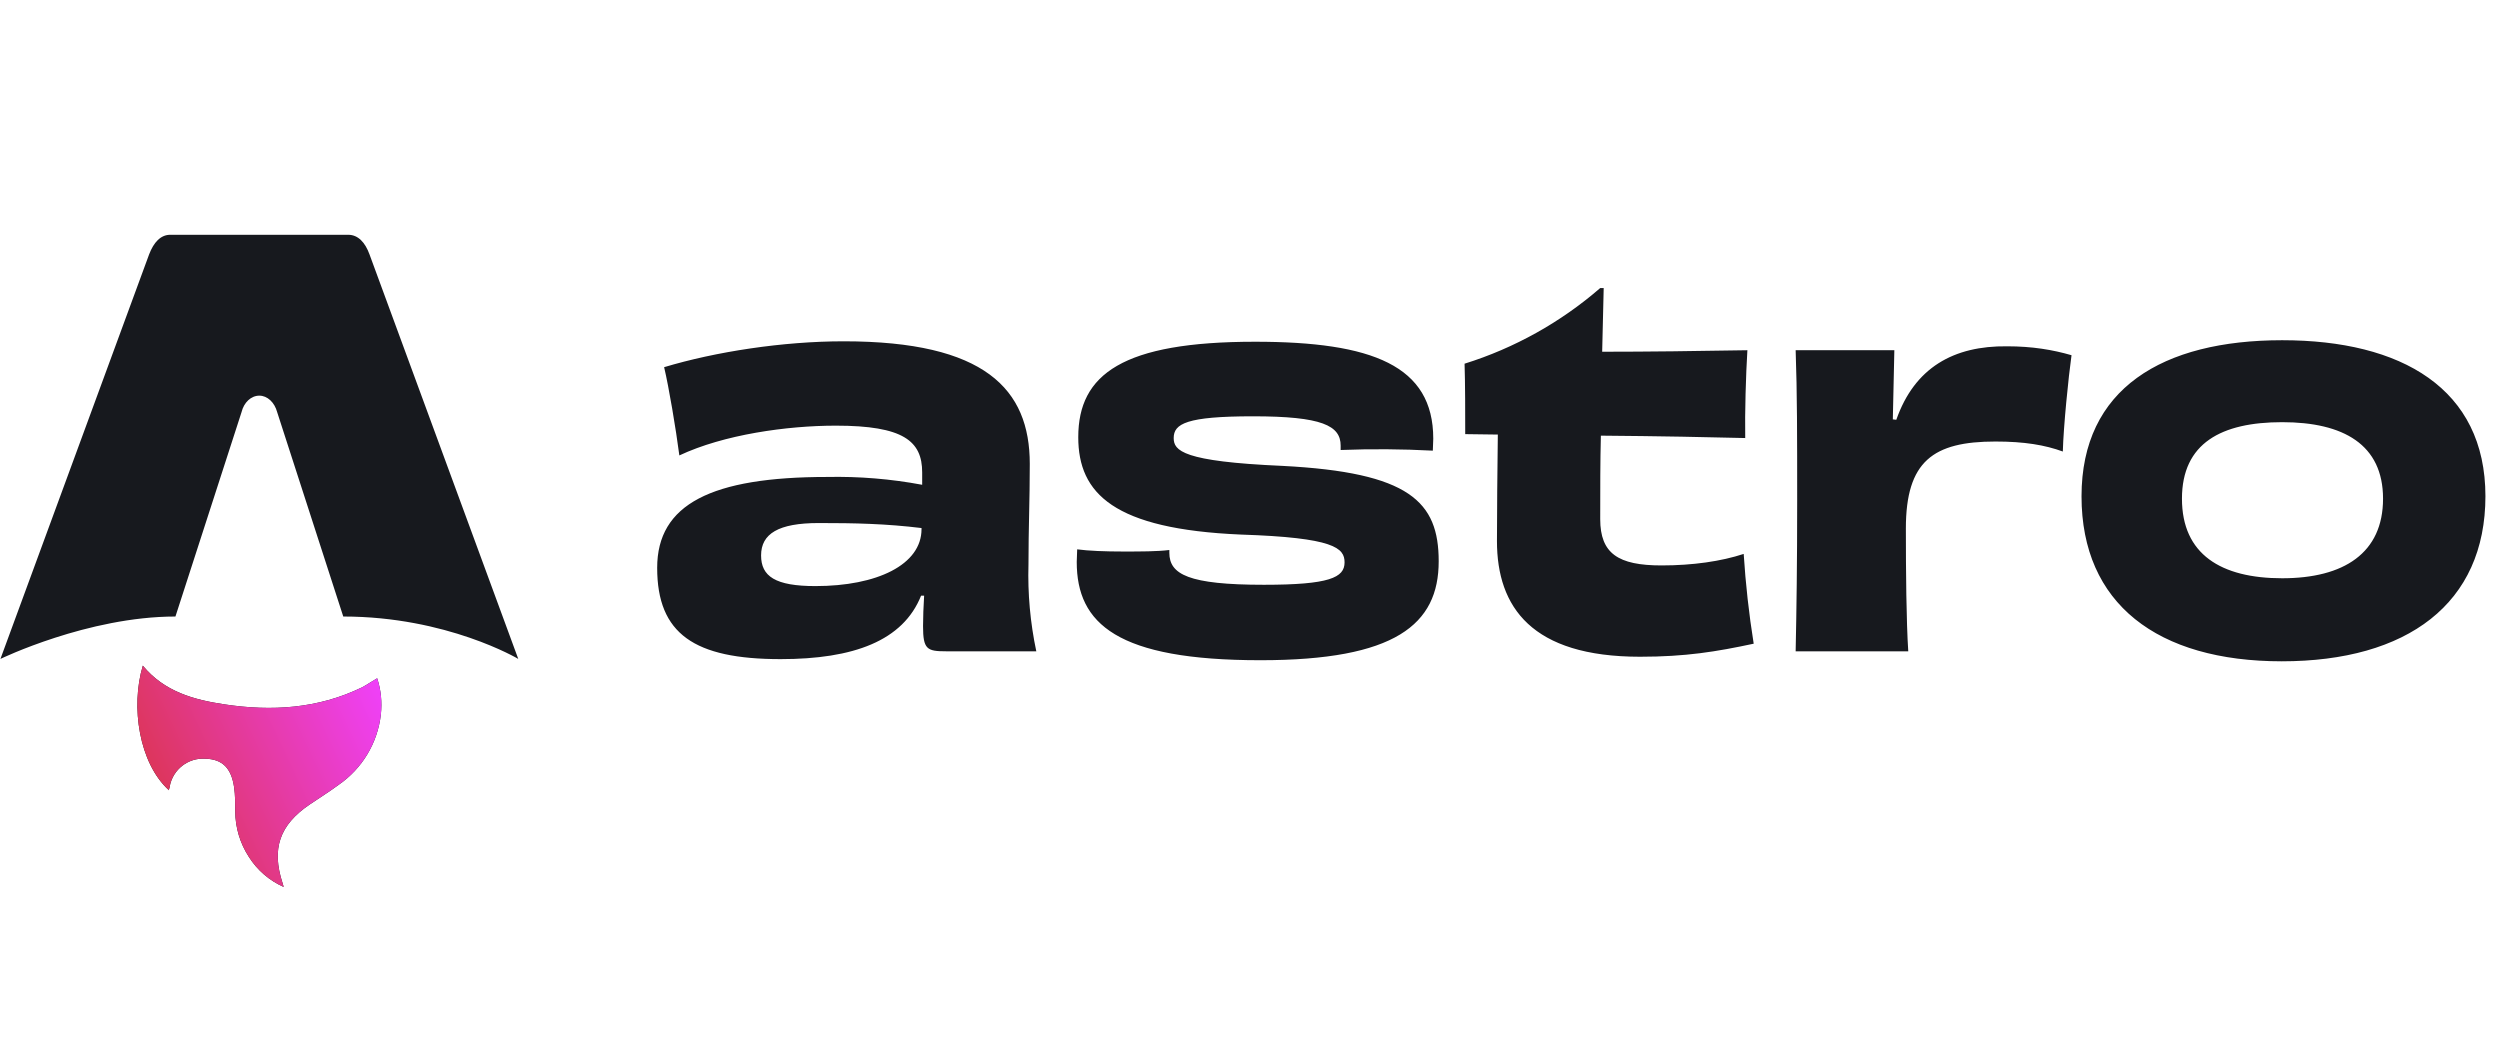
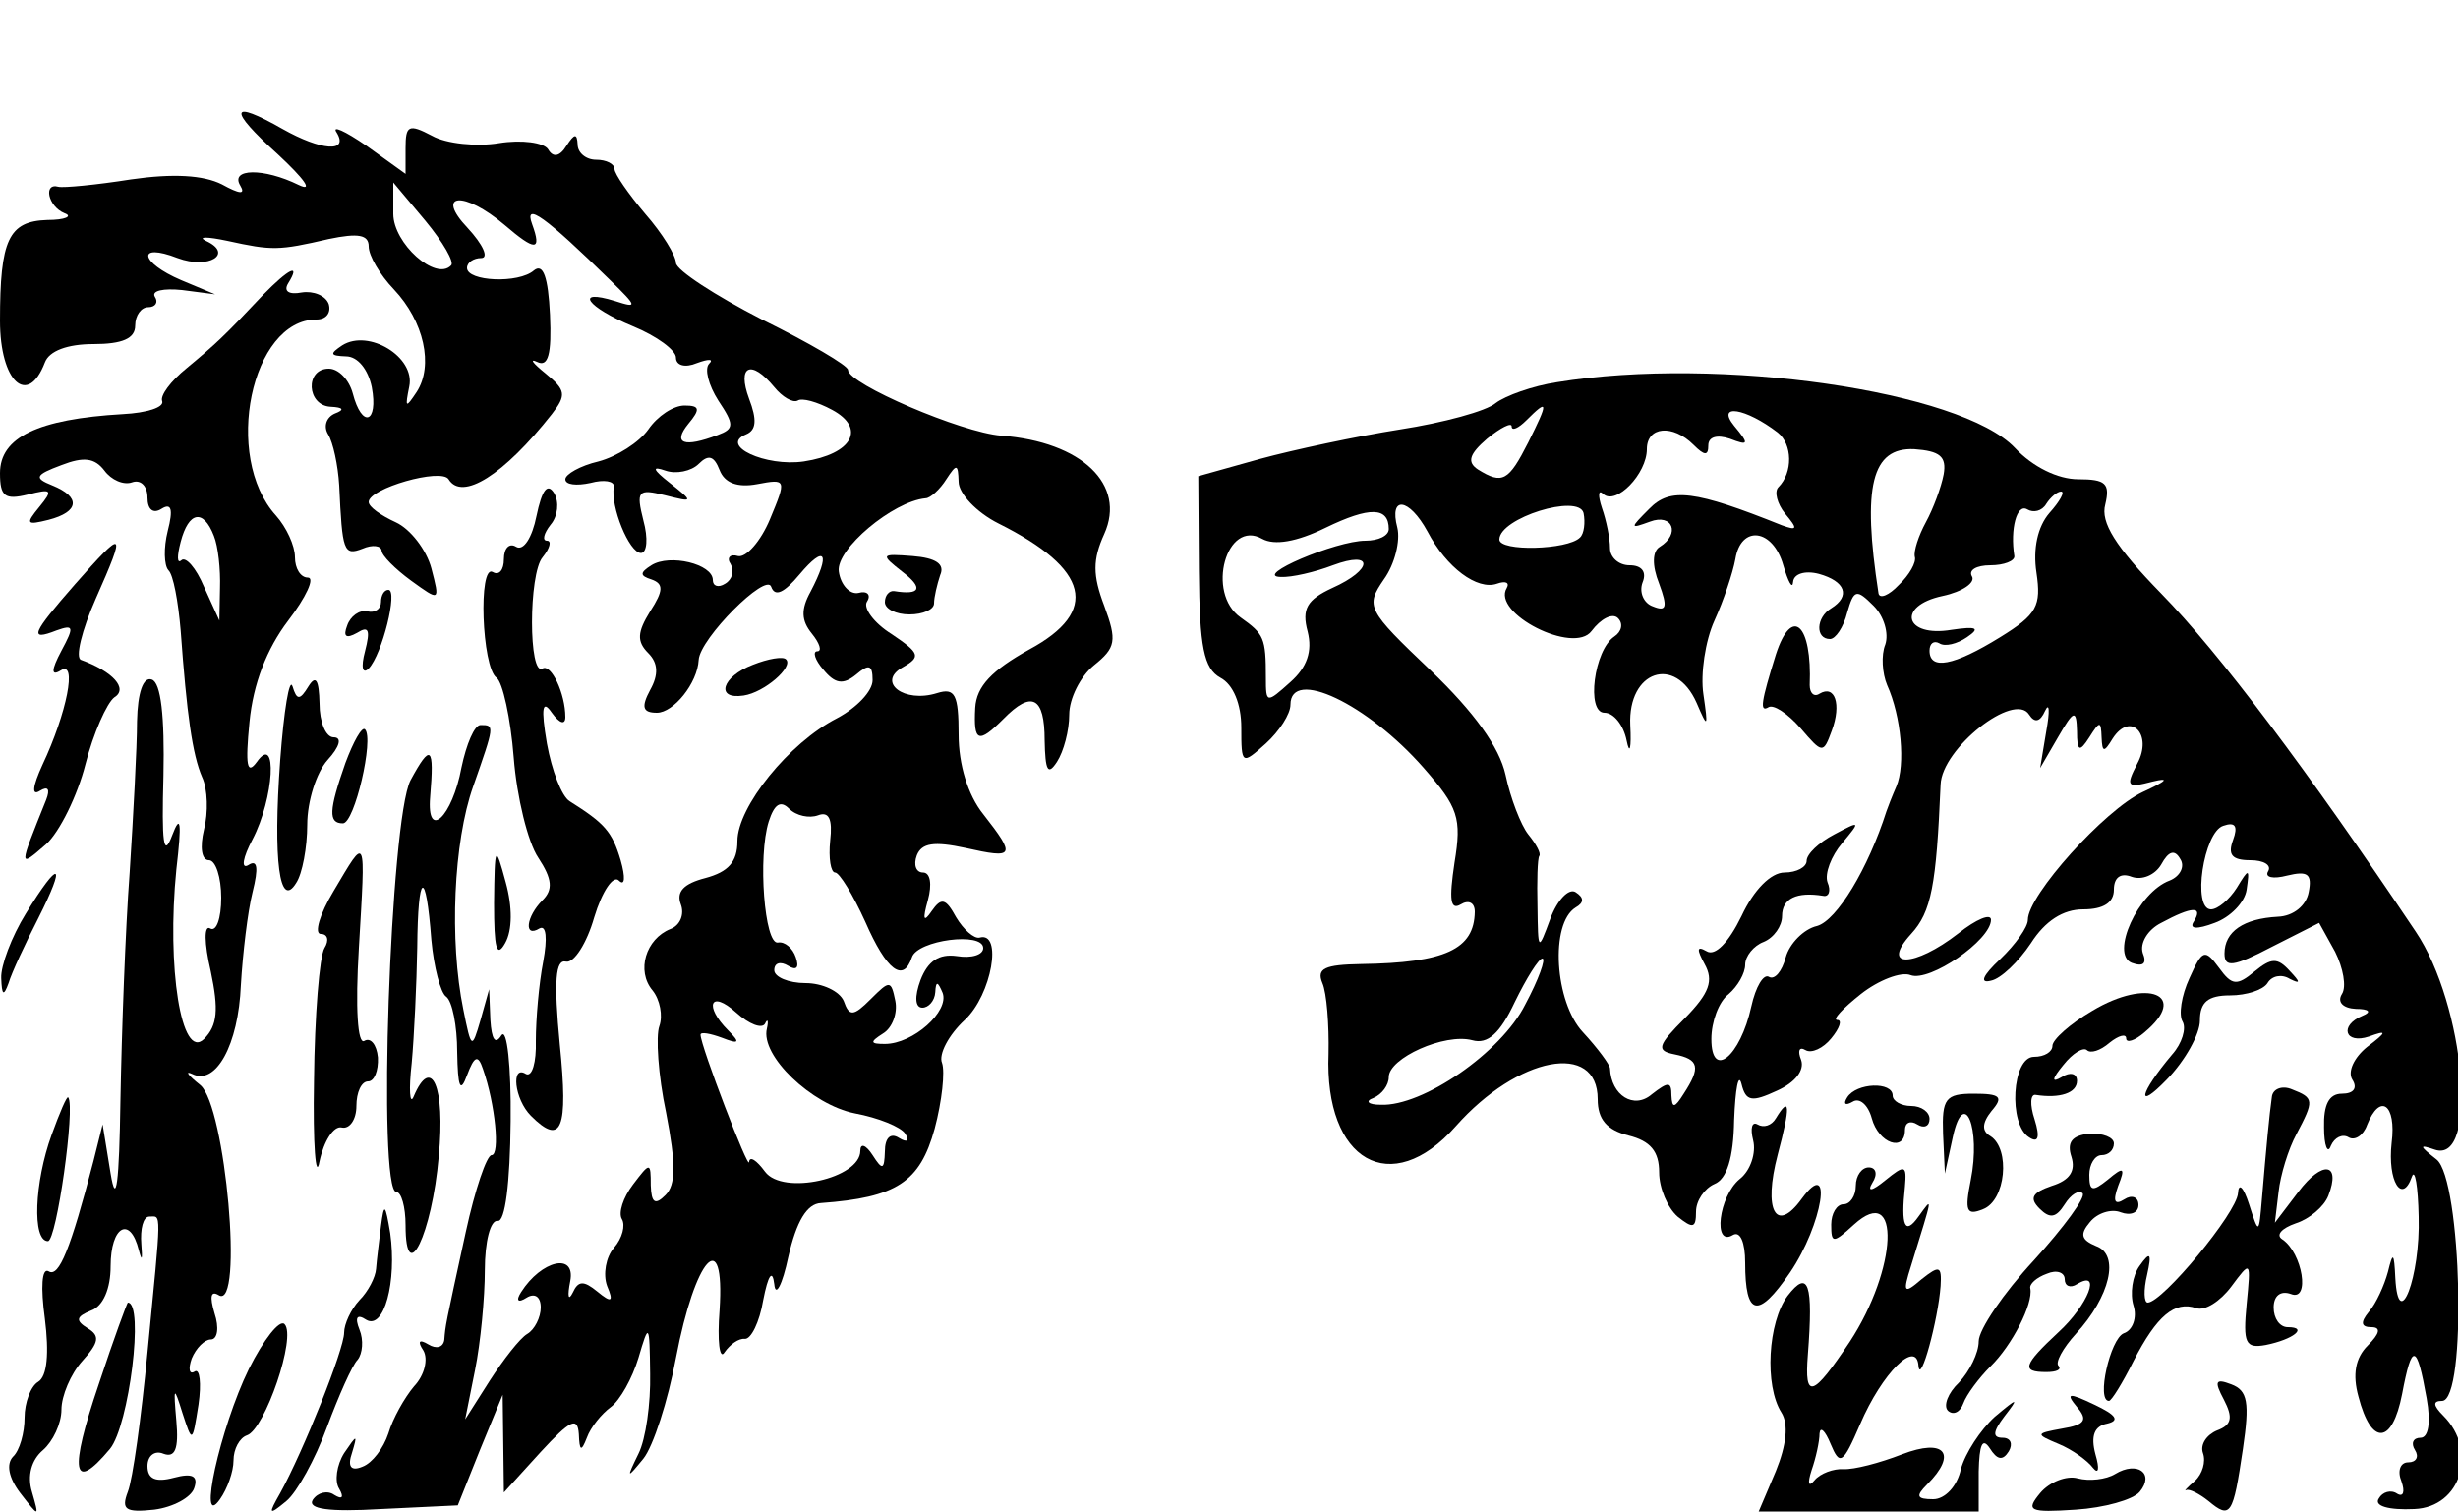
- <svg xmlns="http://www.w3.org/2000/svg" fill="none" width="115" height="48">
-   <path fill="#17191E" d="M7.77 36.35C6.4 35.11 6 32.51 6.57 30.62c.99 1.2 2.35 1.57 3.75 1.78 2.18.33 4.31.2 6.33-.78.23-.12.44-.27.7-.42.18.55.23 1.1.17 1.67a4.56 4.56 0 0 1-1.94 3.23c-.43.32-.9.61-1.34.91-1.38.94-1.76 2.03-1.24 3.62l.05.17a3.63 3.63 0 0 1-1.6-1.38 3.87 3.87 0 0 1-.63-2.1c0-.37 0-.74-.05-1.1-.13-.9-.55-1.3-1.33-1.32a1.56 1.56 0 0 0-1.63 1.26c0 .06-.03.12-.05.2Z" />
-   <path fill="url(#a)" d="M7.77 36.35C6.4 35.11 6 32.51 6.57 30.62c.99 1.2 2.35 1.57 3.75 1.78 2.18.33 4.31.2 6.33-.78.23-.12.44-.27.7-.42.18.55.23 1.1.17 1.67a4.56 4.56 0 0 1-1.94 3.23c-.43.32-.9.61-1.34.91-1.38.94-1.76 2.03-1.24 3.62l.05.17a3.63 3.63 0 0 1-1.6-1.38 3.87 3.87 0 0 1-.63-2.1c0-.37 0-.74-.05-1.1-.13-.9-.55-1.3-1.33-1.32a1.56 1.56 0 0 0-1.63 1.26c0 .06-.03.12-.05.2Z" />
-   <path fill="#17191E" d="M.02 30.31s4.02-1.95 8.05-1.95l3.04-9.4c.11-.45.44-.76.82-.76.37 0 .7.31.82.76l3.04 9.4c4.77 0 8.05 1.95 8.05 1.95L17 11.71c-.2-.56-.53-.91-.98-.91H7.83c-.44 0-.76.35-.97.9L.02 30.31Zm42.37-5.97c0 1.64-2.05 2.62-4.88 2.62-1.85 0-2.5-.45-2.5-1.41 0-1 .8-1.49 2.65-1.49 1.67 0 3.09.03 4.73.23v.05Zm.03-2.04a21.37 21.37 0 0 0-4.37-.36c-5.32 0-7.82 1.25-7.82 4.18 0 3.04 1.71 4.2 5.68 4.2 3.35 0 5.63-.84 6.46-2.92h.14c-.03.5-.05 1-.05 1.4 0 1.07.18 1.16 1.06 1.16h4.15a16.9 16.9 0 0 1-.36-4c0-1.67.06-2.93.06-4.62 0-3.45-2.07-5.64-8.56-5.64-2.8 0-5.9.48-8.26 1.19.22.93.54 2.83.7 4.06 2.04-.96 4.95-1.37 7.2-1.37 3.11 0 3.97.71 3.97 2.15v.57Zm11.37 3c-.56.07-1.33.07-2.12.07-.83 0-1.6-.03-2.12-.1l-.02.58c0 2.85 1.87 4.52 8.45 4.52 6.2 0 8.2-1.64 8.2-4.55 0-2.74-1.33-4.09-7.2-4.39-4.58-.2-4.99-.7-4.99-1.28 0-.66.59-1 3.65-1 3.18 0 4.03.43 4.03 1.35v.2a46.13 46.13 0 0 1 4.24.03l.02-.55c0-3.36-2.8-4.46-8.2-4.46-6.08 0-8.13 1.49-8.13 4.39 0 2.6 1.64 4.23 7.48 4.48 4.3.14 4.77.62 4.77 1.28 0 .7-.7 1.03-3.71 1.03-3.47 0-4.35-.48-4.35-1.47v-.13Zm19.82-12.05a17.5 17.5 0 0 1-6.24 3.48c.03.84.03 2.4.03 3.24l1.5.02c-.02 1.63-.04 3.6-.04 4.9 0 3.04 1.6 5.32 6.58 5.32 2.1 0 3.5-.23 5.23-.6a43.77 43.77 0 0 1-.46-4.13c-1.03.34-2.34.53-3.78.53-2 0-2.82-.55-2.82-2.13 0-1.37 0-2.65.03-3.84 2.57.02 5.13.07 6.64.11-.02-1.18.03-2.9.1-4.04-2.2.04-4.65.07-6.68.07l.07-2.93h-.16Zm13.46 6.04a767.33 767.33 0 0 1 .07-3.18H82.6c.07 1.96.07 3.98.07 6.92 0 2.95-.03 4.99-.07 6.93h5.18c-.09-1.37-.11-3.68-.11-5.65 0-3.1 1.26-4 4.12-4 1.33 0 2.28.16 3.1.46.03-1.16.26-3.43.4-4.43-.86-.25-1.81-.41-2.96-.41-2.46-.03-4.26.98-5.1 3.38l-.17-.02Zm22.55 3.65c0 2.5-1.8 3.66-4.64 3.66-2.81 0-4.61-1.1-4.61-3.66s1.82-3.52 4.61-3.52c2.82 0 4.64 1.03 4.64 3.52Zm4.71-.11c0-4.96-3.87-7.18-9.35-7.18-5.5 0-9.23 2.22-9.23 7.18 0 4.94 3.49 7.59 9.21 7.59 5.77 0 9.37-2.65 9.37-7.6Z" />
-   <defs>
-     <linearGradient id="a" x1="6.33" x2="19.43" y1="40.8" y2="34.6" gradientUnits="userSpaceOnUse">
-       <stop stop-color="#D83333" />
-       <stop offset="1" stop-color="#F041FF" />
-     </linearGradient>
-   </defs>
+ <svg xmlns="http://www.w3.org/2000/svg" version="1.0" width="200pt" height="123pt" viewBox="0 0 200 123" preserveAspectRatio="xMidYMid meet">
+   <g transform="translate(0,123) scale(0.05,-0.05)" fill="#000000" stroke="none">
+     <path d="M452 2209 c43 -40 59 -62 34 -50 -57 28 -112 27 -95 -1 9 -15 -1 -14 -30 2 -30 15 -79 18 -148 8 -57 -9 -110 -14 -118 -12 -25 7 -17 -32 10 -43 14 -5 1 -11 -28 -11 -63 -2 -77 -32 -77 -164 0 -99 45 -141 73 -68 7 19 37 30 79 30 47 0 68 9 68 30 0 17 10 30 21 30 12 0 17 8 11 17 -6 10 14 14 44 11 l54 -7 -55 23 c-68 29 -73 62 -6 36 51 -19 92 7 46 28 -14 7 2 7 35 0 73 -16 83 -16 165 3 48 10 65 7 65 -12 0 -15 18 -46 41 -70 49 -52 65 -124 37 -167 -18 -27 -19 -26 -12 9 10 48 -66 94 -109 67 -21 -14 -20 -17 6 -18 19 0 36 -21 42 -50 11 -59 -16 -68 -31 -10 -6 22 -23 40 -39 40 -39 0 -36 -60 3 -62 21 -1 23 -5 7 -11 -14 -6 -19 -21 -11 -34 8 -13 16 -50 18 -83 5 -107 7 -115 38 -103 16 7 30 5 31 -3 0 -8 22 -30 48 -49 47 -34 47 -34 33 20 -8 30 -34 64 -58 75 -24 11 -44 25 -44 33 0 22 118 56 130 37 22 -36 90 7 168 106 24 31 23 39 -10 66 -21 17 -27 25 -14 19 18 -9 24 12 21 77 -3 61 -11 84 -26 72 -25 -22 -109 -18 -109 4 0 9 11 16 23 16 13 0 3 22 -22 49 -54 57 -6 61 60 5 50 -43 61 -43 45 1 -14 38 22 12 128 -92 43 -42 44 -45 7 -33 -68 21 -46 -10 29 -41 39 -16 70 -39 70 -51 0 -13 15 -17 34 -9 19 7 28 7 20 -1 -8 -8 -1 -35 15 -60 26 -39 26 -46 -1 -56 -55 -21 -74 -14 -48 18 20 24 19 30 -6 30 -18 0 -44 -17 -59 -39 -15 -21 -51 -44 -81 -52 -30 -7 -54 -21 -54 -29 0 -9 18 -11 41 -6 22 6 39 3 38 -6 -6 -32 25 -108 44 -108 10 0 12 24 4 53 -12 48 -9 52 35 41 47 -12 47 -11 8 20 -28 22 -30 28 -7 20 17 -6 42 -1 54 11 16 16 25 13 34 -10 8 -21 29 -29 61 -23 48 9 48 8 21 -57 -15 -36 -39 -63 -52 -60 -13 4 -19 -3 -12 -13 6 -11 3 -25 -9 -32 -11 -7 -20 -4 -20 6 0 26 -70 43 -100 24 -19 -12 -19 -17 0 -23 20 -7 20 -18 -2 -52 -21 -34 -22 -49 -3 -68 16 -16 17 -35 3 -60 -15 -28 -12 -37 11 -37 27 0 66 48 68 86 2 35 110 143 118 119 6 -17 21 -10 46 20 42 50 51 35 18 -28 -16 -29 -15 -47 2 -68 13 -16 17 -29 9 -29 -8 0 -4 -14 10 -30 19 -23 32 -25 53 -8 21 18 27 16 27 -9 0 -18 -26 -45 -58 -62 -78 -40 -162 -144 -162 -200 0 -34 -15 -50 -52 -60 -35 -9 -48 -22 -40 -43 6 -16 -1 -34 -17 -40 -40 -16 -56 -68 -29 -100 12 -15 17 -41 11 -58 -6 -16 -2 -80 11 -141 16 -83 16 -117 -1 -134 -17 -17 -23 -13 -24 16 0 38 -1 38 -29 1 -16 -21 -24 -46 -18 -56 6 -10 1 -31 -13 -47 -13 -15 -18 -43 -11 -62 11 -26 7 -28 -16 -9 -22 18 -31 18 -40 -2 -7 -14 -9 -6 -4 19 9 47 -47 34 -80 -18 -9 -14 -5 -18 9 -9 13 8 23 2 23 -16 0 -16 -10 -36 -22 -43 -12 -7 -39 -42 -61 -76 l-40 -63 16 80 c9 44 16 118 16 163 0 46 9 82 21 80 12 -2 20 61 21 162 1 90 -6 153 -15 140 -10 -16 -16 -7 -18 25 l-2 50 -14 -50 c-14 -48 -15 -48 -28 17 -23 112 -16 273 16 363 35 100 35 100 12 100 -10 0 -23 -31 -31 -69 -15 -81 -57 -120 -51 -48 7 83 1 88 -32 27 -33 -64 -54 -670 -23 -670 8 0 15 -24 15 -54 0 -103 43 -15 54 112 11 114 -12 166 -41 97 -6 -14 -8 11 -3 55 4 44 8 129 9 188 1 124 14 131 23 12 4 -44 15 -86 24 -92 10 -7 18 -48 18 -90 1 -58 5 -68 16 -38 12 32 18 34 26 10 20 -57 28 -140 14 -140 -8 0 -27 -56 -42 -125 -34 -156 -33 -151 -35 -176 -2 -12 -13 -15 -26 -7 -15 9 -18 5 -8 -10 8 -14 2 -40 -15 -58 -16 -19 -35 -53 -42 -77 -8 -24 -26 -48 -42 -54 -19 -8 -25 0 -17 23 9 30 8 30 -13 -1 -12 -19 -16 -46 -8 -58 8 -14 5 -18 -8 -10 -11 8 -27 4 -35 -8 -9 -15 26 -20 111 -15 l125 6 36 90 37 90 1 -79 1 -80 60 66 c48 52 60 58 62 29 1 -28 4 -29 13 -6 6 17 24 39 39 50 15 11 35 47 45 80 17 58 18 57 19 -26 1 -48 -7 -106 -19 -130 -20 -41 -19 -41 8 -8 16 20 40 94 53 164 31 163 80 218 71 78 -4 -51 0 -82 8 -69 9 13 23 23 33 22 10 -1 24 27 30 63 8 41 15 51 18 26 2 -22 13 -2 23 45 13 57 30 86 53 87 123 9 161 34 185 121 12 45 17 93 12 107 -6 14 11 46 37 70 44 41 62 145 24 134 -9 -2 -26 13 -38 33 -17 31 -24 33 -40 10 -13 -19 -15 -14 -6 18 7 26 4 45 -8 45 -11 0 -16 12 -10 28 8 20 28 23 79 12 80 -18 83 -14 29 55 -25 31 -40 81 -40 129 0 66 -6 77 -35 68 -54 -17 -99 18 -56 42 30 17 28 23 -18 54 -29 18 -47 43 -40 53 7 11 0 18 -14 14 -14 -3 -29 13 -32 35 -5 36 88 114 141 119 8 0 24 15 34 31 17 26 19 25 20 -4 0 -19 29 -50 65 -68 148 -74 165 -143 50 -205 -61 -34 -86 -60 -88 -95 -3 -56 5 -59 46 -18 46 47 67 36 67 -35 1 -49 5 -58 20 -35 11 17 20 51 20 77 0 26 18 62 40 80 36 29 38 40 17 97 -19 50 -19 75 0 117 36 80 -36 150 -168 160 -64 5 -249 84 -249 107 0 7 -63 44 -140 82 -76 39 -139 80 -140 92 0 12 -22 48 -50 80 -27 32 -50 65 -50 73 0 8 -13 15 -30 15 -16 0 -30 11 -30 25 -1 18 -5 18 -18 -2 -11 -18 -22 -20 -30 -6 -7 11 -43 16 -80 10 -36 -6 -86 -1 -109 12 -38 20 -43 17 -43 -20 l0 -42 -64 46 c-35 24 -57 34 -48 21 20 -33 -26 -29 -88 6 -86 49 -90 33 -8 -41z m282 -181 c-25 -26 -94 36 -94 84 l0 51 52 -62 c29 -35 48 -68 42 -73z m526 -198 c13 -16 30 -26 38 -22 7 5 32 -2 56 -15 56 -30 33 -72 -46 -84 -62 -9 -138 26 -94 44 17 7 18 24 5 58 -20 54 3 65 41 19z m71 -697 c18 7 24 -6 20 -41 -3 -29 1 -52 8 -52 7 0 29 -36 49 -80 35 -80 62 -100 76 -58 9 28 116 42 116 15 0 -11 -19 -17 -43 -13 -29 4 -47 -8 -59 -39 -10 -27 -9 -45 3 -45 10 0 20 11 21 25 1 19 4 18 12 -1 11 -30 -48 -83 -94 -83 -24 0 -25 3 -3 17 15 9 24 33 20 53 -7 34 -9 34 -40 3 -28 -28 -35 -29 -44 -3 -7 16 -35 29 -62 29 -28 0 -51 10 -51 21 0 12 10 15 23 7 13 -8 18 -3 12 14 -5 15 -18 26 -29 24 -22 -4 -33 140 -15 197 9 28 19 35 33 21 12 -12 33 -16 47 -11z m-86 -339 c4 9 6 5 3 -8 -11 -44 73 -124 143 -138 38 -7 75 -22 82 -33 8 -12 3 -15 -10 -7 -14 9 -23 0 -23 -22 -1 -30 -4 -31 -20 -6 -11 17 -20 20 -20 7 0 -45 -126 -73 -155 -34 -14 19 -25 26 -26 16 0 -17 -79 189 -79 207 0 5 16 2 35 -5 28 -11 30 -8 10 12 -40 40 -29 67 13 29 21 -19 42 -27 47 -18z" />
+     <path d="M428 1980 c-64 -68 -76 -79 -124 -119 -26 -21 -44 -45 -40 -54 3 -10 -25 -19 -64 -21 -139 -8 -200 -38 -200 -96 0 -38 8 -44 45 -35 39 10 42 8 19 -20 -23 -28 -21 -30 15 -21 50 13 53 37 6 56 -30 12 -28 17 15 33 36 14 54 12 70 -9 11 -15 31 -24 45 -19 14 5 25 -6 25 -25 0 -19 9 -27 23 -18 16 10 19 -1 10 -36 -7 -28 -6 -56 1 -64 8 -7 16 -51 20 -98 10 -137 19 -202 35 -239 9 -19 10 -58 3 -85 -7 -29 -4 -50 8 -50 11 0 20 -28 20 -61 0 -34 -8 -56 -18 -50 -10 6 -10 -23 1 -70 13 -62 11 -88 -11 -110 -37 -36 -61 117 -45 276 9 77 7 92 -7 55 -14 -37 -17 -12 -14 98 2 96 -4 151 -19 156 -14 5 -23 -21 -24 -68 0 -42 -6 -152 -12 -246 -7 -93 -13 -260 -15 -370 -2 -136 -7 -175 -16 -120 l-13 80 -15 -60 c-37 -142 -56 -190 -73 -179 -11 6 -13 -26 -6 -77 7 -56 4 -94 -11 -103 -12 -7 -22 -34 -22 -58 0 -25 -8 -54 -19 -64 -11 -12 -7 -34 12 -59 31 -40 31 -40 19 2 -8 26 -1 52 18 68 16 14 30 43 30 66 0 22 15 58 34 79 27 30 29 41 9 53 -21 13 -19 19 5 29 20 7 32 36 32 72 0 66 32 83 46 26 5 -19 6 -15 4 10 -2 25 3 45 13 45 20 0 20 16 -3 -221 -10 -105 -24 -207 -32 -227 -11 -29 -4 -34 43 -29 31 4 60 20 65 35 7 20 -3 25 -33 17 -30 -8 -43 -2 -43 19 0 17 12 26 26 20 19 -7 25 8 21 53 -5 57 -4 58 10 13 16 -49 16 -49 26 14 5 35 2 59 -6 54 -9 -6 -11 4 -5 21 7 17 21 31 31 31 11 0 14 19 6 43 -8 27 -6 37 7 29 41 -25 11 308 -30 342 -20 16 -26 24 -13 18 38 -19 75 47 79 145 3 51 11 119 19 151 10 40 8 54 -7 44 -12 -7 -9 12 7 42 35 67 41 174 7 126 -16 -22 -19 -6 -12 65 6 62 28 119 63 165 29 38 44 70 32 70 -12 0 -21 15 -21 33 0 19 -14 49 -31 68 -87 96 -40 319 66 319 16 0 24 11 20 25 -5 14 -25 22 -44 19 -21 -4 -30 2 -22 15 21 34 1 24 -41 -19z m-80 -392 c7 -17 11 -55 10 -85 l-1 -53 -25 55 c-13 31 -30 50 -37 43 -7 -6 -7 7 -1 30 13 50 37 54 54 10z" />
+     <path d="M2534 1838 c-40 -6 -84 -22 -100 -34 -15 -13 -85 -32 -156 -43 -70 -11 -173 -33 -228 -48 l-100 -28 1 -154 c1 -124 8 -159 35 -174 21 -11 34 -43 34 -81 0 -61 1 -61 40 -26 22 20 40 48 40 63 0 61 125 2 217 -103 56 -64 62 -81 50 -154 -9 -60 -7 -78 10 -68 13 8 23 3 23 -12 -1 -61 -48 -83 -185 -85 -59 -1 -73 -7 -63 -31 7 -16 11 -68 10 -115 -7 -175 102 -237 207 -118 101 114 231 139 231 44 0 -33 15 -50 50 -59 36 -9 50 -26 50 -60 0 -26 14 -58 30 -72 25 -20 30 -19 30 8 0 18 14 38 30 45 20 8 31 42 32 104 2 51 7 78 12 59 7 -29 17 -30 58 -11 29 13 45 33 39 50 -6 15 -3 22 7 16 10 -6 29 3 42 19 14 17 18 30 10 30 -9 0 9 19 38 42 29 23 66 37 81 31 31 -12 131 57 131 90 0 11 -24 1 -53 -22 -72 -56 -128 -57 -77 -1 33 36 41 79 48 243 2 59 120 152 144 114 9 -14 18 -12 26 6 7 15 8 0 2 -33 l-10 -60 29 50 c26 45 30 46 31 10 0 -33 4 -35 20 -10 17 27 19 27 20 0 1 -25 4 -25 18 -2 29 45 66 7 40 -41 -19 -37 -17 -40 25 -29 29 7 23 1 -16 -17 -62 -29 -187 -168 -187 -208 0 -12 -20 -40 -45 -64 -29 -27 -34 -40 -15 -35 16 3 45 31 65 61 23 36 52 55 85 55 33 0 50 11 50 32 0 20 11 28 29 21 17 -6 38 3 48 20 12 22 22 25 31 9 8 -12 0 -28 -17 -35 -52 -19 -97 -120 -62 -134 19 -7 25 -1 18 16 -5 16 8 38 30 49 50 27 69 28 53 2 -8 -12 5 -13 34 -2 25 9 49 33 52 54 5 35 4 36 -16 3 -12 -19 -31 -35 -42 -35 -31 0 -12 126 20 136 20 7 24 -1 16 -23 -9 -24 -2 -33 28 -33 22 0 35 -8 29 -18 -6 -10 8 -13 31 -7 33 8 41 3 35 -27 -4 -22 -25 -39 -50 -40 -56 -3 -87 -24 -87 -60 0 -23 14 -22 77 11 l77 39 26 -47 c13 -26 19 -57 11 -69 -8 -13 2 -23 23 -24 21 0 26 -5 11 -11 -39 -16 -29 -47 10 -34 30 11 30 8 -3 -17 -21 -17 -32 -40 -24 -53 9 -14 2 -23 -17 -23 -21 0 -30 -18 -29 -55 0 -30 6 -44 11 -30 6 14 19 20 29 14 10 -6 24 3 30 20 21 53 48 34 40 -29 -7 -62 17 -101 33 -55 5 14 10 -16 11 -65 3 -98 -33 -192 -38 -100 -2 42 -4 43 -12 10 -6 -22 -19 -51 -31 -65 -14 -17 -13 -25 4 -25 16 0 14 -10 -6 -30 -20 -20 -25 -47 -15 -83 21 -81 55 -78 71 4 16 85 24 83 40 -7 7 -39 3 -64 -10 -64 -12 0 -16 -9 -9 -20 7 -11 2 -20 -11 -20 -13 0 -18 -14 -11 -31 6 -17 3 -26 -7 -20 -10 7 -24 3 -30 -8 -8 -12 16 -19 58 -17 76 3 104 95 47 152 -17 17 -17 24 -2 24 41 0 32 361 -9 393 -28 22 -29 25 -3 16 72 -25 50 235 -31 355 -175 261 -320 454 -414 550 -75 77 -99 116 -91 145 8 34 1 41 -44 41 -33 0 -74 20 -103 51 -88 93 -482 150 -745 107z m-47 -98 c-32 -63 -42 -69 -82 -44 -18 12 -14 25 15 50 22 18 40 27 40 20 0 -8 11 -3 24 10 36 36 36 30 3 -36z m406 16 c24 -19 25 -65 1 -89 -7 -7 -2 -27 11 -43 21 -25 20 -28 -5 -19 -142 57 -182 62 -216 27 -32 -32 -32 -33 1 -21 37 14 50 -20 16 -41 -12 -7 -13 -30 -1 -60 14 -38 12 -46 -10 -37 -15 5 -23 23 -17 39 7 17 -1 28 -21 28 -18 0 -32 13 -32 28 0 16 -6 45 -13 65 -7 21 -6 31 2 23 21 -19 71 33 71 73 0 37 42 41 76 7 18 -18 24 -18 24 -1 0 14 14 18 35 11 31 -12 32 -9 7 21 -30 37 19 29 71 -11z m270 -68 c-4 -21 -17 -56 -29 -78 -12 -22 -20 -47 -18 -56 3 -9 -9 -30 -26 -46 -16 -17 -31 -23 -33 -14 -27 175 -11 238 58 235 42 -3 53 -12 48 -41z m-592 -103 c-20 -20 -131 -23 -131 -3 0 35 129 75 137 43 3 -15 1 -34 -6 -40z m764 40 c-19 -22 -27 -58 -21 -97 8 -54 1 -68 -59 -105 -76 -47 -115 -54 -115 -22 0 12 7 17 16 12 9 -6 29 -1 45 10 22 15 16 18 -25 12 -77 -13 -90 39 -15 55 33 7 54 22 48 32 -6 10 7 18 30 18 22 0 40 7 39 15 -7 44 4 86 21 76 10 -6 24 -3 31 9 7 11 18 20 24 20 7 0 -2 -16 -19 -35z m-1075 -26 c0 -11 -17 -19 -38 -19 -48 0 -184 -58 -138 -59 18 -1 56 8 85 19 67 25 66 -7 -1 -37 -41 -19 -50 -34 -40 -71 8 -32 -1 -58 -28 -82 -39 -35 -40 -35 -40 7 0 65 -3 71 -41 98 -57 40 -23 161 35 128 20 -11 56 -5 103 18 72 35 103 34 103 -2z m63 -4 c31 -59 81 -96 113 -85 14 5 21 2 16 -7 -25 -41 109 -109 138 -70 15 20 34 30 43 21 9 -9 6 -22 -6 -30 -33 -22 -46 -124 -16 -124 15 0 31 -20 36 -45 5 -25 8 -13 6 25 -4 88 73 115 108 36 18 -42 19 -41 11 14 -5 33 3 87 18 120 15 33 30 78 34 100 9 56 61 50 78 -10 8 -27 15 -40 16 -27 1 13 19 19 42 13 43 -12 52 -36 20 -56 -25 -15 -26 -50 -2 -50 9 0 22 19 28 43 11 38 15 39 43 11 17 -17 25 -45 19 -63 -7 -17 -5 -47 3 -66 23 -51 30 -130 15 -165 -7 -16 -14 -34 -16 -40 -30 -94 -81 -178 -113 -187 -22 -5 -45 -29 -51 -51 -6 -23 -18 -37 -27 -32 -9 6 -22 -16 -29 -48 -18 -82 -65 -120 -65 -53 0 28 12 61 28 73 15 13 27 34 27 48 0 14 14 31 30 37 17 7 30 26 30 42 0 29 24 40 67 33 9 -2 13 8 7 22 -5 14 6 43 24 64 30 36 30 37 -13 14 -25 -13 -45 -32 -45 -43 0 -10 -16 -19 -36 -19 -22 0 -50 -28 -70 -71 -21 -43 -43 -66 -57 -57 -16 9 -16 3 -3 -21 15 -27 8 -47 -32 -88 -45 -45 -47 -53 -17 -59 40 -8 43 -21 15 -64 -15 -24 -19 -24 -20 -3 0 23 -5 23 -32 2 -29 -25 -66 -2 -68 42 0 6 -20 33 -44 59 -46 49 -54 177 -12 203 14 8 14 16 0 25 -11 7 -30 -13 -41 -43 -20 -54 -20 -54 -21 20 -1 41 0 78 3 82 3 4 -5 19 -18 35 -12 15 -29 59 -37 97 -10 45 -51 102 -122 170 -104 99 -106 104 -76 148 18 25 27 63 22 84 -14 53 19 49 49 -6z m159 -770 c-39 -78 -167 -166 -235 -163 -21 0 -26 6 -12 11 14 6 25 21 25 34 0 31 91 72 136 60 25 -7 45 11 69 62 19 39 39 71 45 71 6 0 -6 -34 -28 -75z" />
+     <path d="M2890 1395 c-24 -77 -27 -95 -12 -86 8 5 31 -10 52 -34 36 -42 37 -42 51 -4 16 43 5 75 -20 60 -9 -6 -16 1 -16 14 4 99 -29 130 -55 50z" />
+     <path d="M873 1620 c-7 -35 -21 -57 -33 -50 -11 7 -20 -2 -20 -20 0 -18 -8 -27 -18 -21 -24 14 -18 -155 6 -172 10 -7 23 -66 28 -130 5 -64 23 -138 40 -163 23 -35 24 -52 7 -69 -27 -27 -31 -62 -5 -46 11 6 13 -16 6 -54 -7 -36 -12 -94 -12 -129 1 -35 -6 -59 -16 -54 -25 16 -19 -41 8 -68 50 -50 61 -22 47 116 -10 104 -7 139 10 135 13 -3 34 30 46 72 13 43 31 69 40 60 10 -10 11 5 3 33 -14 47 -26 60 -83 96 -13 8 -29 50 -37 94 -10 59 -7 72 8 50 13 -18 22 -20 22 -7 0 38 -23 87 -37 79 -23 -14 -23 154 0 181 12 15 15 27 7 27 -8 0 -5 12 6 26 12 14 14 37 6 51 -11 18 -20 6 -29 -37z" />
+     <path d="M122 1509 c-70 -80 -76 -93 -30 -75 28 10 29 6 8 -33 -17 -32 -17 -42 -1 -32 27 17 10 -69 -30 -154 -16 -35 -18 -51 -4 -42 13 8 17 3 10 -15 -45 -112 -45 -111 0 -72 22 20 51 79 64 130 13 51 35 100 47 109 23 14 -2 42 -54 61 -10 3 1 48 24 100 50 113 47 115 -34 23z" />
+     <path d="M1469 1529 c34 -26 29 -38 -14 -31 -8 1 -15 -7 -15 -18 0 -11 18 -20 40 -20 22 0 40 8 40 18 0 10 5 31 10 46 8 18 -7 28 -45 31 -52 4 -53 3 -16 -26z" />
+     <path d="M620 1480 c0 -11 -10 -18 -22 -15 -13 3 -28 -8 -33 -23 -7 -18 -2 -22 16 -12 19 12 22 5 13 -30 -7 -26 -4 -38 6 -28 22 23 48 128 32 128 -7 0 -12 -9 -12 -20z" />
+     <path d="M1225 1378 c-50 -19 -62 -57 -15 -50 34 5 82 47 69 59 -5 5 -29 1 -54 -9z" />
+     <path d="M456 1223 c-12 -164 -1 -244 26 -200 10 15 18 58 18 95 0 38 15 85 33 105 20 22 24 37 10 37 -13 0 -23 25 -23 55 -1 39 -6 47 -18 28 -14 -23 -19 -23 -26 0 -5 15 -14 -39 -20 -120z" />
+     <path d="M562 1218 c-27 -77 -28 -98 -4 -98 19 0 51 138 36 153 -5 5 -19 -20 -32 -55z" />
+     <path d="M543 1010 c-23 -38 -32 -70 -21 -70 11 0 14 -10 6 -23 -8 -13 -16 -110 -17 -215 -2 -106 3 -165 9 -132 7 33 23 58 36 55 13 -3 24 13 24 35 0 22 8 40 19 40 10 0 17 17 16 39 -2 21 -12 33 -22 27 -11 -7 -15 53 -9 151 11 188 13 184 -41 93z" />
+     <path d="M804 990 c0 -73 4 -90 18 -65 12 21 12 59 1 99 -17 63 -18 61 -19 -34z" />
+     <path d="M42 973 c-23 -37 -41 -85 -40 -105 1 -28 4 -30 12 -8 5 17 27 64 48 105 47 93 35 98 -20 8z" />
+     <path d="M3563 868 c-13 -28 -18 -60 -11 -71 6 -11 -1 -35 -17 -53 -54 -64 -60 -94 -8 -40 29 30 53 73 53 95 0 30 13 41 49 41 27 0 54 9 61 20 7 12 23 15 36 7 18 -9 18 -6 0 13 -20 22 -30 21 -57 -1 -29 -24 -37 -23 -58 6 -23 31 -27 30 -48 -17z" />
+     <path d="M3405 815 c-36 -21 -65 -47 -65 -57 0 -10 -13 -18 -30 -18 -36 0 -42 -110 -8 -131 15 -10 18 0 9 29 -8 24 -7 42 2 40 39 -6 67 3 67 23 0 12 -11 15 -25 6 -17 -10 -16 -3 3 20 15 19 32 29 38 24 6 -6 22 -1 37 12 15 12 27 15 27 7 0 -8 14 -4 30 10 73 61 5 89 -85 35z" />
+     <path d="M3006 674 c-7 -11 -3 -14 9 -7 11 7 25 -5 31 -27 11 -41 54 -56 54 -19 0 12 9 16 20 9 11 -7 20 -3 20 9 0 11 -13 21 -30 21 -16 0 -30 8 -30 17 0 23 -59 21 -74 -3z" />
+     <path d="M3697 674 c-4 -28 -9 -81 -16 -164 -5 -59 -5 -60 -21 -10 -9 28 -17 36 -18 18 -2 -32 -123 -178 -147 -178 -6 0 -7 20 -1 45 8 36 5 39 -12 15 -12 -16 -16 -46 -10 -65 6 -19 -1 -40 -16 -45 -22 -9 -45 -110 -24 -110 4 0 22 29 40 65 38 74 67 98 102 86 14 -5 39 11 57 35 32 43 32 43 25 -29 -6 -63 -2 -72 31 -66 45 9 70 29 36 29 -13 0 -23 14 -23 32 0 19 11 28 28 22 32 -13 19 67 -14 89 -11 7 -1 18 22 26 22 7 46 27 53 45 21 54 -10 58 -49 6 l-38 -50 6 50 c3 28 16 70 29 94 29 55 29 59 -7 73 -16 7 -32 1 -33 -13z" />
+     <path d="M84 613 c-28 -77 -32 -173 -6 -173 14 0 45 219 33 234 -2 3 -14 -25 -27 -61z" />
+     <path d="M3162 615 l3 -65 13 60 c18 82 46 14 29 -71 -10 -50 -7 -58 20 -47 37 14 45 98 12 119 -14 8 -14 21 2 41 20 23 14 28 -29 28 -46 0 -52 -8 -50 -65z" />
+     <path d="M2890 640 c-7 -12 -20 -16 -30 -10 -9 5 -12 -6 -7 -26 5 -20 -4 -49 -22 -63 -34 -28 -44 -111 -11 -91 12 7 20 -12 20 -45 0 -88 21 -92 73 -16 53 78 71 191 19 120 -42 -58 -63 -19 -39 72 21 79 20 97 -3 59z" />
+     <path d="M3371 577 c7 -23 -3 -38 -32 -47 -32 -11 -37 -20 -20 -37 17 -17 27 -15 41 7 10 16 23 24 29 18 6 -6 -30 -55 -79 -109 -50 -54 -90 -113 -90 -132 0 -19 -15 -49 -32 -67 -18 -17 -26 -38 -18 -46 9 -8 20 -2 25 12 5 14 25 41 44 60 35 34 70 102 65 127 -2 7 10 18 27 24 16 7 29 2 29 -9 0 -11 9 -15 20 -8 41 25 18 -34 -30 -78 -58 -54 -61 -65 -20 -65 17 0 25 4 20 10 -6 5 7 29 28 52 56 61 72 129 33 143 -24 10 -27 19 -10 39 12 15 35 22 50 16 16 -6 29 -1 29 12 0 13 -11 17 -23 9 -16 -10 -19 -3 -10 22 12 30 9 32 -17 10 -25 -20 -30 -19 -30 8 0 17 9 32 20 32 11 0 20 8 20 19 0 10 -18 17 -40 16 -28 -3 -37 -14 -29 -38z" />
+     <path d="M3020 530 c0 -16 -9 -30 -20 -30 -11 0 -20 -15 -20 -33 0 -31 3 -31 37 0 77 70 71 -72 -7 -191 -60 -90 -74 -95 -68 -21 9 116 1 140 -33 96 -32 -43 -38 -146 -10 -190 12 -19 8 -53 -9 -95 l-28 -66 179 0 179 0 0 65 c1 44 6 56 18 38 12 -19 21 -21 31 -5 7 12 3 22 -10 22 -17 0 -16 10 3 35 24 31 22 31 -16 -1 -23 -21 -48 -59 -55 -85 -6 -28 -26 -49 -45 -49 -27 0 -29 5 -10 24 50 50 29 76 -41 49 -36 -14 -78 -25 -95 -24 -16 1 -38 -7 -47 -18 -10 -12 -12 -6 -5 16 7 20 13 47 13 60 1 12 9 5 18 -17 15 -36 20 -33 48 32 36 84 92 139 95 95 3 -32 32 75 36 130 2 33 -2 34 -31 11 -29 -25 -31 -22 -17 22 36 117 36 113 12 80 -22 -31 -29 -16 -22 49 3 35 0 36 -32 10 -22 -18 -30 -19 -21 -4 9 14 6 25 -6 25 -11 0 -21 -13 -21 -30z" />
+     <path d="M620 465 c-3 -25 -7 -56 -8 -70 -1 -14 -13 -37 -27 -51 -14 -15 -25 -39 -25 -53 0 -27 -66 -192 -104 -261 -20 -35 -19 -37 10 -13 17 14 47 68 66 120 19 51 41 101 50 110 8 10 10 32 3 49 -8 20 -4 26 11 16 29 -17 50 62 39 141 -8 48 -10 50 -15 12z" />
+     <path d="M161 208 c-49 -144 -43 -179 18 -106 31 38 56 238 29 238 -1 0 -23 -59 -47 -132z" />
+     <path d="M405 232 c-47 -96 -84 -265 -47 -212 12 17 22 45 22 63 0 19 10 37 22 41 29 10 81 161 61 181 -8 8 -34 -25 -58 -73z" />
+     <path d="M3619 182 c15 -29 13 -41 -11 -50 -17 -7 -28 -23 -23 -37 5 -14 -1 -34 -13 -45 -13 -11 -19 -18 -14 -15 5 2 21 -6 36 -18 36 -30 40 -23 56 85 11 75 8 95 -19 105 -26 10 -28 5 -12 -25z" />
+     <path d="M3380 170 c18 -21 13 -29 -24 -35 -44 -8 -44 -9 -6 -25 22 -9 47 -27 56 -39 9 -11 11 -2 4 22 -8 30 -2 46 19 50 21 5 15 14 -21 31 -42 20 -47 19 -28 -4z" />
+     <path d="M3442 61 c-15 -9 -42 -12 -61 -7 -18 5 -46 -6 -61 -24 -24 -29 -18 -32 58 -27 46 3 93 16 104 29 25 30 -4 51 -40 29z" />
+   </g>
</svg>
